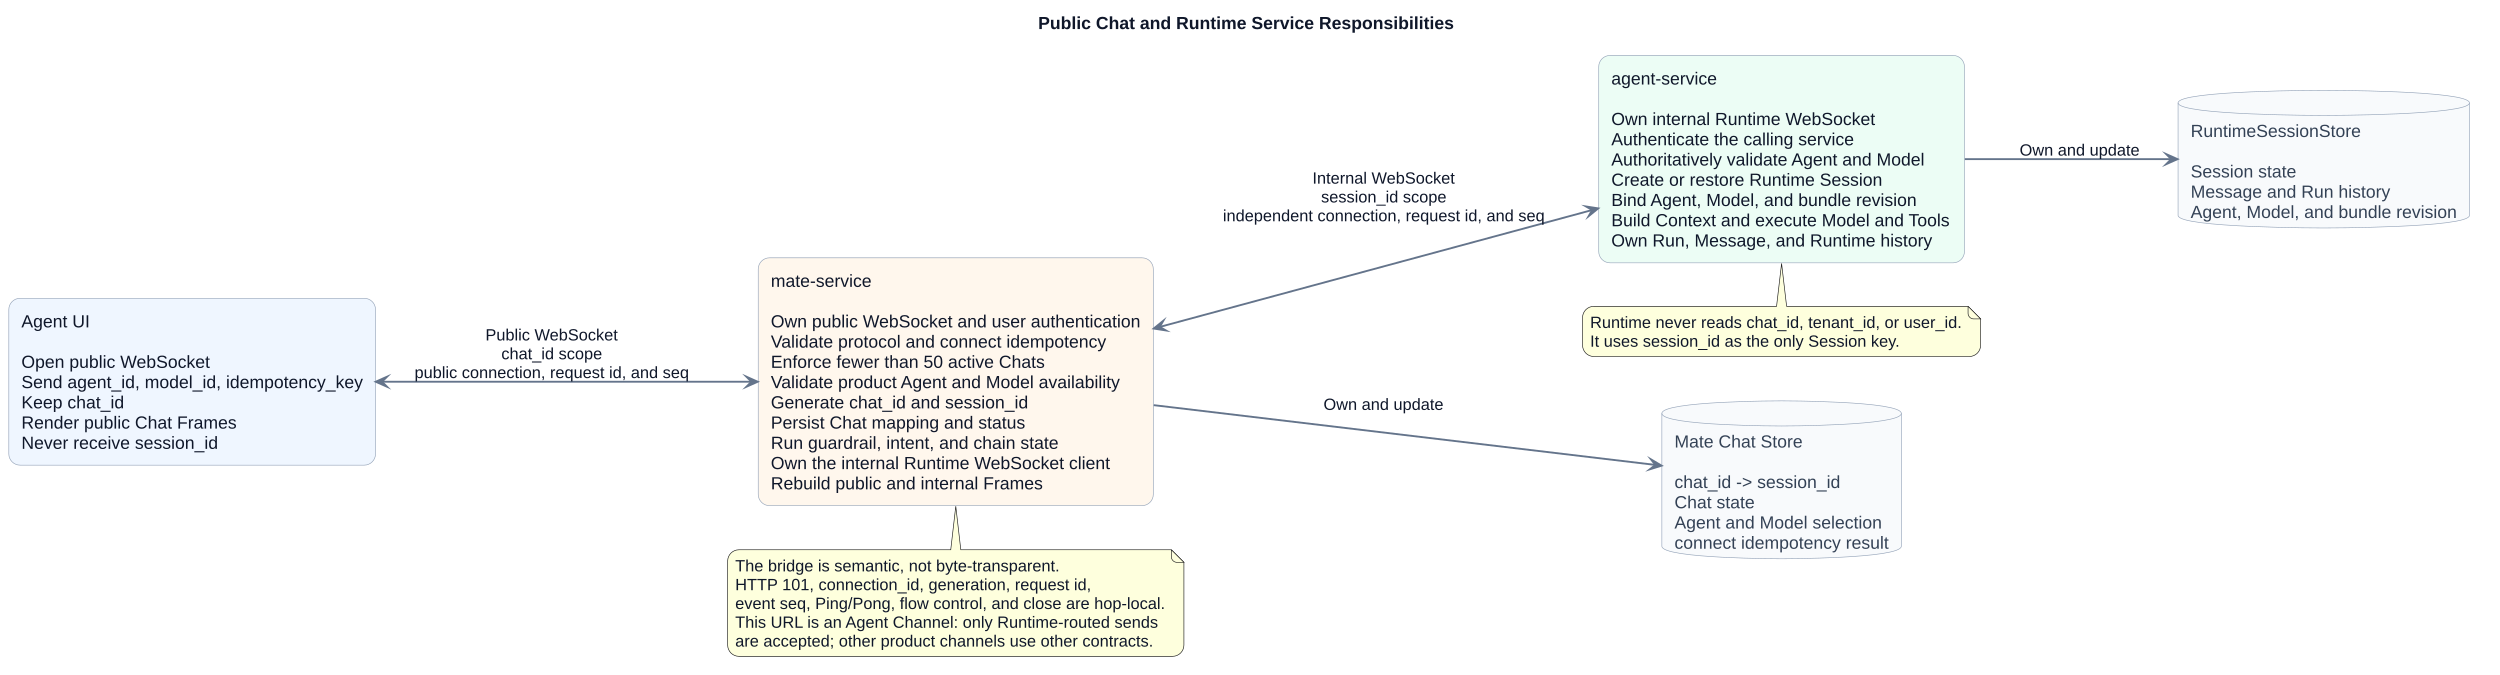
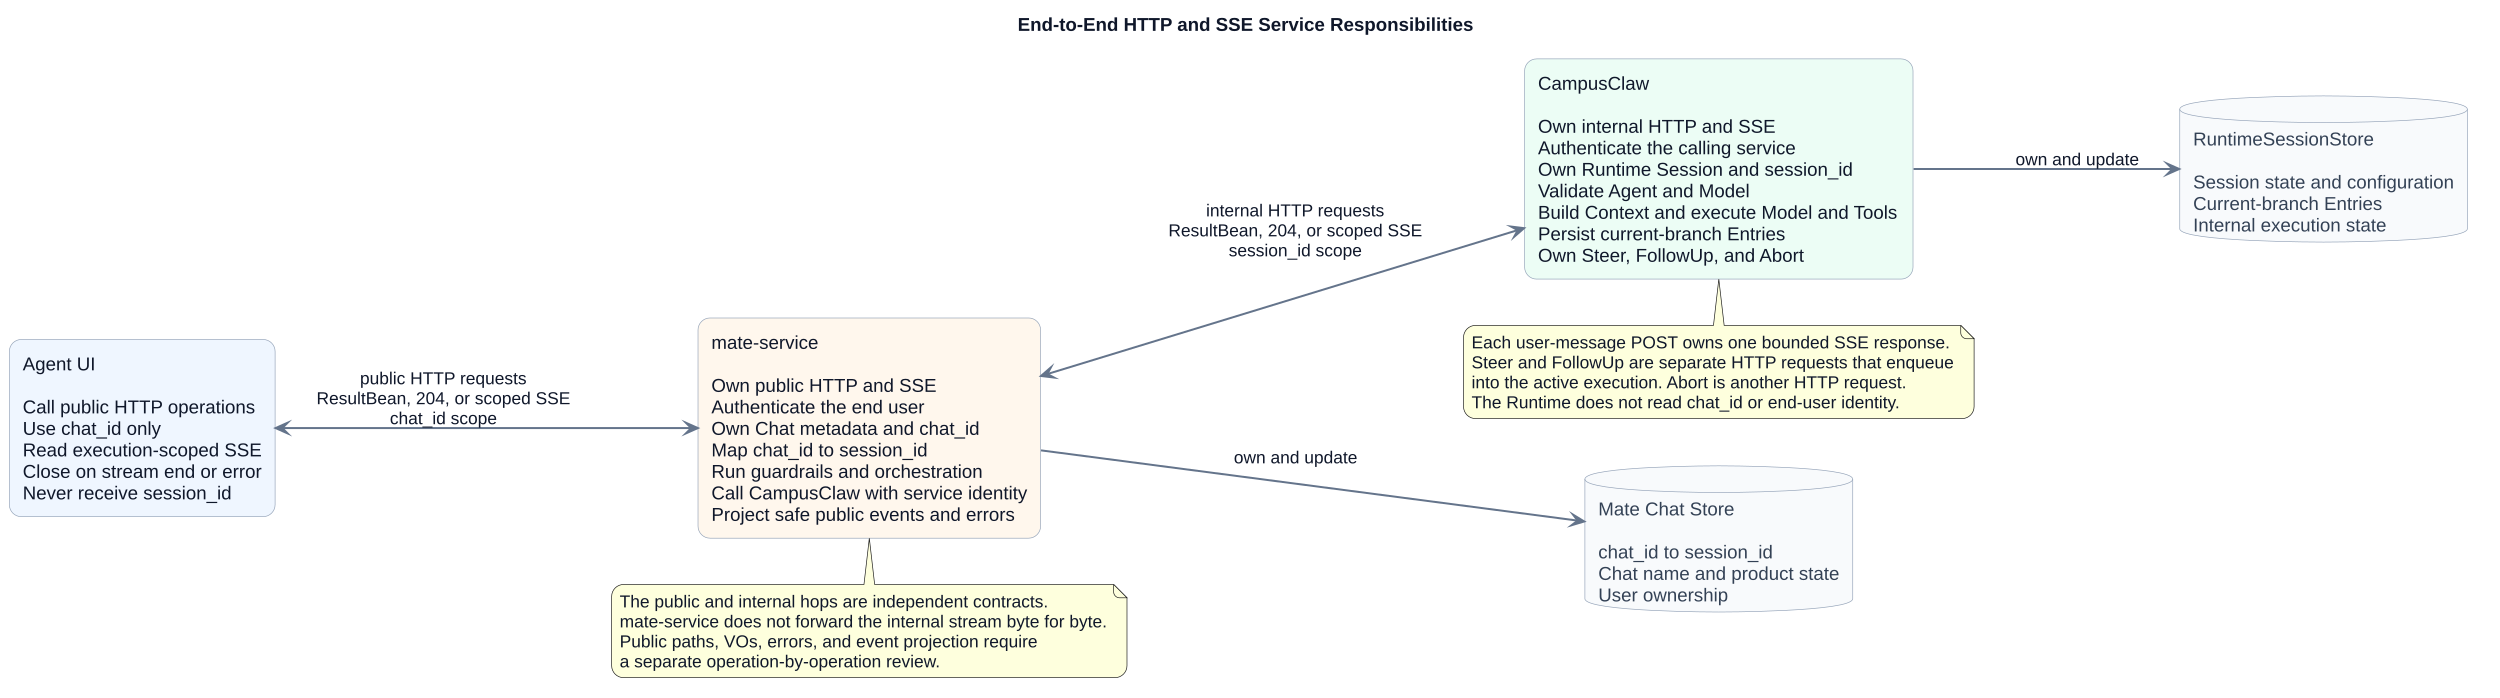
- <svg xmlns="http://www.w3.org/2000/svg" contentStyleType="text/css" data-diagram-type="DESCRIPTION" height="536px" preserveAspectRatio="none" style="width:1988px;height:536px;background:#FFFFFF;" version="1.1" viewBox="0 0 1988 536" width="1988px" zoomAndPan="magnify">
+ <svg xmlns="http://www.w3.org/2000/svg" contentStyleType="text/css" data-diagram-type="DESCRIPTION" height="522px" preserveAspectRatio="none" style="width:1872px;height:522px;background:#FFFFFF;" version="1.1" viewBox="0 0 1872 522" width="1872px" zoomAndPan="magnify">
  <defs />
  <g>
    <g class="title" data-source-line="214">
-       <text fill="#0F172A" font-family="Arial" font-size="14" font-weight="700" lengthAdjust="spacing" textLength="330.634" x="825.531" y="23.132">Public Chat and Runtime Service Responsibilities</text>
+       <text fill="#0F172A" font-family="Arial" font-size="14" font-weight="700" lengthAdjust="spacing" textLength="341.503" x="762.024" y="23.132">End-to-End HTTP and SSE Service Responsibilities</text>
    </g>
    <g class="entity" data-qualified-name="UI" data-source-line="245" id="ent0001">
-       <rect fill="#EFF6FF" height="132.69" rx="9" ry="9" style="stroke:#94A3B8;stroke-width:0.5;" width="291.626" x="7" y="237.199" />
-       <text fill="#0F172A" font-family="Arial" font-size="14" lengthAdjust="spacing" textLength="54.476" x="17" y="260.33">Agent UI</text>
-       <text fill="#0F172A" font-family="Arial" font-size="14" lengthAdjust="spacing" textLength="3.89" x="17" y="276.429"> </text>
-       <text fill="#0F172A" font-family="Arial" font-size="14" lengthAdjust="spacing" textLength="150.192" x="17" y="292.528">Open public WebSocket</text>
-       <text fill="#0F172A" font-family="Arial" font-size="14" lengthAdjust="spacing" textLength="271.626" x="17" y="308.626">Send agent_id, model_id, idempotency_key</text>
-       <text fill="#0F172A" font-family="Arial" font-size="14" lengthAdjust="spacing" textLength="81.731" x="17" y="324.725">Keep chat_id</text>
-       <text fill="#0F172A" font-family="Arial" font-size="14" lengthAdjust="spacing" textLength="171.185" x="17" y="340.824">Render public Chat Frames</text>
-       <text fill="#0F172A" font-family="Arial" font-size="14" lengthAdjust="spacing" textLength="156.406" x="17" y="356.922">Never receive session_id</text>
+       <rect fill="#EFF6FF" height="132.69" rx="9" ry="9" style="stroke:#94A3B8;stroke-width:0.5;" width="198.999" x="7" y="254.199" />
+       <text fill="#0F172A" font-family="Arial" font-size="14" lengthAdjust="spacing" textLength="54.476" x="17" y="277.33">Agent UI</text>
+       <text fill="#0F172A" font-family="Arial" font-size="14" lengthAdjust="spacing" textLength="3.89" x="17" y="293.429"> </text>
+       <text fill="#0F172A" font-family="Arial" font-size="14" lengthAdjust="spacing" textLength="174.296" x="17" y="309.528">Call public HTTP operations</text>
+       <text fill="#0F172A" font-family="Arial" font-size="14" lengthAdjust="spacing" textLength="103.503" x="17" y="325.626">Use chat_id only</text>
+       <text fill="#0F172A" font-family="Arial" font-size="14" lengthAdjust="spacing" textLength="178.999" x="17" y="341.725">Read execution-scoped SSE</text>
+       <text fill="#0F172A" font-family="Arial" font-size="14" lengthAdjust="spacing" textLength="178.965" x="17" y="357.824">Close on stream end or error</text>
+       <text fill="#0F172A" font-family="Arial" font-size="14" lengthAdjust="spacing" textLength="156.406" x="17" y="373.922">Never receive session_id</text>
    </g>
    <g class="entity" data-qualified-name="Mate" data-source-line="247" id="ent0002">
-       <rect fill="#FFF7ED" height="197.085" rx="9" ry="9" style="stroke:#94A3B8;stroke-width:0.5;" width="314.171" x="602.95" y="205.009" />
-       <text fill="#0F172A" font-family="Arial" font-size="14" lengthAdjust="spacing" textLength="80.131" x="612.95" y="228.141">mate-service</text>
-       <text fill="#0F172A" font-family="Arial" font-size="14" lengthAdjust="spacing" textLength="3.89" x="612.95" y="244.239"> </text>
-       <text fill="#0F172A" font-family="Arial" font-size="14" lengthAdjust="spacing" textLength="294.171" x="612.95" y="260.338">Own public WebSocket and user authentication</text>
-       <text fill="#0F172A" font-family="Arial" font-size="14" lengthAdjust="spacing" textLength="267.729" x="612.95" y="276.436">Validate protocol and connect idempotency</text>
-       <text fill="#0F172A" font-family="Arial" font-size="14" lengthAdjust="spacing" textLength="217.895" x="612.95" y="292.535">Enforce fewer than 50 active Chats</text>
-       <text fill="#0F172A" font-family="Arial" font-size="14" lengthAdjust="spacing" textLength="279.398" x="612.95" y="308.634">Validate product Agent and Model availability</text>
-       <text fill="#0F172A" font-family="Arial" font-size="14" lengthAdjust="spacing" textLength="204.695" x="612.95" y="324.732">Generate chat_id and session_id</text>
-       <text fill="#0F172A" font-family="Arial" font-size="14" lengthAdjust="spacing" textLength="202.33" x="612.95" y="340.831">Persist Chat mapping and status</text>
-       <text fill="#0F172A" font-family="Arial" font-size="14" lengthAdjust="spacing" textLength="228.812" x="612.95" y="356.93">Run guardrail, intent, and chain state</text>
-       <text fill="#0F172A" font-family="Arial" font-size="14" lengthAdjust="spacing" textLength="270.013" x="612.95" y="373.028">Own the internal Runtime WebSocket client</text>
-       <text fill="#0F172A" font-family="Arial" font-size="14" lengthAdjust="spacing" textLength="216.337" x="612.95" y="389.127">Rebuild public and internal Frames</text>
+       <rect fill="#FFF7ED" height="164.888" rx="9" ry="9" style="stroke:#94A3B8;stroke-width:0.5;" width="256.523" x="522.68" y="238.099" />
+       <text fill="#0F172A" font-family="Arial" font-size="14" lengthAdjust="spacing" textLength="80.131" x="532.68" y="261.231">mate-service</text>
+       <text fill="#0F172A" font-family="Arial" font-size="14" lengthAdjust="spacing" textLength="3.89" x="532.68" y="277.329"> </text>
+       <text fill="#0F172A" font-family="Arial" font-size="14" lengthAdjust="spacing" textLength="168.848" x="532.68" y="293.428">Own public HTTP and SSE</text>
+       <text fill="#0F172A" font-family="Arial" font-size="14" lengthAdjust="spacing" textLength="159.558" x="532.68" y="309.526">Authenticate the end user</text>
+       <text fill="#0F172A" font-family="Arial" font-size="14" lengthAdjust="spacing" textLength="200.792" x="532.68" y="325.625">Own Chat metadata and chat_id</text>
+       <text fill="#0F172A" font-family="Arial" font-size="14" lengthAdjust="spacing" textLength="161.875" x="532.68" y="341.724">Map chat_id to session_id</text>
+       <text fill="#0F172A" font-family="Arial" font-size="14" lengthAdjust="spacing" textLength="203.116" x="532.68" y="357.822">Run guardrails and orchestration</text>
+       <text fill="#0F172A" font-family="Arial" font-size="14" lengthAdjust="spacing" textLength="236.523" x="532.68" y="373.921">Call CampusClaw with service identity</text>
+       <text fill="#0F172A" font-family="Arial" font-size="14" lengthAdjust="spacing" textLength="227.227" x="532.68" y="390.019">Project safe public events and errors</text>
    </g>
-     <g class="entity" data-qualified-name="Agent" data-source-line="249" id="ent0003">
-       <rect fill="#ECFDF5" height="164.888" rx="9" ry="9" style="stroke:#94A3B8;stroke-width:0.5;" width="290.833" x="1271.3" y="44.099" />
-       <text fill="#0F172A" font-family="Arial" font-size="14" lengthAdjust="spacing" textLength="84.041" x="1281.3" y="67.231">agent-service</text>
-       <text fill="#0F172A" font-family="Arial" font-size="14" lengthAdjust="spacing" textLength="3.89" x="1281.3" y="83.329"> </text>
-       <text fill="#0F172A" font-family="Arial" font-size="14" lengthAdjust="spacing" textLength="210.089" x="1281.3" y="99.428">Own internal Runtime WebSocket</text>
-       <text fill="#0F172A" font-family="Arial" font-size="14" lengthAdjust="spacing" textLength="192.999" x="1281.3" y="115.526">Authenticate the calling service</text>
-       <text fill="#0F172A" font-family="Arial" font-size="14" lengthAdjust="spacing" textLength="249.819" x="1281.3" y="131.625">Authoritatively validate Agent and Model</text>
-       <text fill="#0F172A" font-family="Arial" font-size="14" lengthAdjust="spacing" textLength="215.537" x="1281.3" y="147.724">Create or restore Runtime Session</text>
-       <text fill="#0F172A" font-family="Arial" font-size="14" lengthAdjust="spacing" textLength="243.606" x="1281.3" y="163.822">Bind Agent, Model, and bundle revision</text>
-       <text fill="#0F172A" font-family="Arial" font-size="14" lengthAdjust="spacing" textLength="270.833" x="1281.3" y="179.921">Build Context and execute Model and Tools</text>
-       <text fill="#0F172A" font-family="Arial" font-size="14" lengthAdjust="spacing" textLength="255.227" x="1281.3" y="196.019">Own Run, Message, and Runtime history</text>
+     <g class="entity" data-qualified-name="Runtime" data-source-line="249" id="ent0003">
+       <rect fill="#ECFDF5" height="164.888" rx="9" ry="9" style="stroke:#94A3B8;stroke-width:0.5;" width="290.833" x="1141.63" y="44.099" />
+       <text fill="#0F172A" font-family="Arial" font-size="14" lengthAdjust="spacing" textLength="83.248" x="1151.63" y="67.231">CampusClaw</text>
+       <text fill="#0F172A" font-family="Arial" font-size="14" lengthAdjust="spacing" textLength="3.89" x="1151.63" y="83.329"> </text>
+       <text fill="#0F172A" font-family="Arial" font-size="14" lengthAdjust="spacing" textLength="178.185" x="1151.63" y="99.428">Own internal HTTP and SSE</text>
+       <text fill="#0F172A" font-family="Arial" font-size="14" lengthAdjust="spacing" textLength="192.999" x="1151.63" y="115.526">Authenticate the calling service</text>
+       <text fill="#0F172A" font-family="Arial" font-size="14" lengthAdjust="spacing" textLength="235.792" x="1151.63" y="131.625">Own Runtime Session and session_id</text>
+       <text fill="#0F172A" font-family="Arial" font-size="14" lengthAdjust="spacing" textLength="160.337" x="1151.63" y="147.724">Validate Agent and Model</text>
+       <text fill="#0F172A" font-family="Arial" font-size="14" lengthAdjust="spacing" textLength="270.833" x="1151.63" y="163.822">Build Context and execute Model and Tools</text>
+       <text fill="#0F172A" font-family="Arial" font-size="14" lengthAdjust="spacing" textLength="185.179" x="1151.63" y="179.921">Persist current-branch Entries</text>
+       <text fill="#0F172A" font-family="Arial" font-size="14" lengthAdjust="spacing" textLength="200.758" x="1151.63" y="196.019">Own Steer, FollowUp, and Abort</text>
    </g>
    <g class="entity" data-qualified-name="MateStore" data-source-line="251" id="ent0004">
-       <path d="M1321.51,328.749 C1321.51,318.749 1416.723,318.749 1416.723,318.749 C1416.723,318.749 1511.937,318.749 1511.937,328.749 L1511.937,434.34 C1511.937,444.34 1416.723,444.34 1416.723,444.34 C1416.723,444.34 1321.51,444.34 1321.51,434.34 L1321.51,328.749" fill="#F8FAFC" style="stroke:#94A3B8;stroke-width:0.5;" />
-       <path d="M1321.51,328.749 C1321.51,338.749 1416.723,338.749 1416.723,338.749 C1416.723,338.749 1511.937,338.749 1511.937,328.749" fill="none" style="stroke:#94A3B8;stroke-width:0.5;" />
-       <text fill="#334155" font-family="Arial" font-size="14" lengthAdjust="spacing" textLength="101.938" x="1331.51" y="355.88">Mate Chat Store</text>
-       <text fill="#334155" font-family="Arial" font-size="14" lengthAdjust="spacing" textLength="3.89" x="1331.51" y="371.979"> </text>
-       <text fill="#334155" font-family="Arial" font-size="14" lengthAdjust="spacing" textLength="131.913" x="1331.51" y="388.078">chat_id -&gt; session_id</text>
-       <text fill="#334155" font-family="Arial" font-size="14" lengthAdjust="spacing" textLength="63.813" x="1331.51" y="404.176">Chat state</text>
-       <text fill="#334155" font-family="Arial" font-size="14" lengthAdjust="spacing" textLength="164.999" x="1331.51" y="420.275">Agent and Model selection</text>
-       <text fill="#334155" font-family="Arial" font-size="14" lengthAdjust="spacing" textLength="170.427" x="1331.51" y="436.374">connect idempotency result</text>
+       <path d="M1186.77,358.799 C1186.77,348.799 1287.049,348.799 1287.049,348.799 C1287.049,348.799 1387.328,348.799 1387.328,358.799 L1387.328,448.292 C1387.328,458.292 1287.049,458.292 1287.049,458.292 C1287.049,458.292 1186.77,458.292 1186.77,448.292 L1186.77,358.799" fill="#F8FAFC" style="stroke:#94A3B8;stroke-width:0.5;" />
+       <path d="M1186.77,358.799 C1186.77,368.799 1287.049,368.799 1287.049,368.799 C1287.049,368.799 1387.328,368.799 1387.328,358.799" fill="none" style="stroke:#94A3B8;stroke-width:0.5;" />
+       <text fill="#334155" font-family="Arial" font-size="14" lengthAdjust="spacing" textLength="101.938" x="1196.77" y="385.93">Mate Chat Store</text>
+       <text fill="#334155" font-family="Arial" font-size="14" lengthAdjust="spacing" textLength="3.89" x="1196.77" y="402.029"> </text>
+       <text fill="#334155" font-family="Arial" font-size="14" lengthAdjust="spacing" textLength="130.751" x="1196.77" y="418.128">chat_id to session_id</text>
+       <text fill="#334155" font-family="Arial" font-size="14" lengthAdjust="spacing" textLength="180.558" x="1196.77" y="434.226">Chat name and product state</text>
+       <text fill="#334155" font-family="Arial" font-size="14" lengthAdjust="spacing" textLength="97.262" x="1196.77" y="450.325">User ownership</text>
    </g>
    <g class="entity" data-qualified-name="RuntimeStore" data-source-line="253" id="ent0005">
-       <path d="M1732,81.799 C1732,71.799 1847.848,71.799 1847.848,71.799 C1847.848,71.799 1963.695,71.799 1963.695,81.799 L1963.695,171.292 C1963.695,181.292 1847.848,181.292 1847.848,181.292 C1847.848,181.292 1732,181.292 1732,171.292 L1732,81.799" fill="#F8FAFC" style="stroke:#94A3B8;stroke-width:0.5;" />
-       <path d="M1732,81.799 C1732,91.799 1847.848,91.799 1847.848,91.799 C1847.848,91.799 1963.695,91.799 1963.695,81.799" fill="none" style="stroke:#94A3B8;stroke-width:0.5;" />
-       <text fill="#334155" font-family="Arial" font-size="14" lengthAdjust="spacing" textLength="135.399" x="1742" y="108.93">RuntimeSessionStore</text>
-       <text fill="#334155" font-family="Arial" font-size="14" lengthAdjust="spacing" textLength="3.89" x="1742" y="125.029"> </text>
-       <text fill="#334155" font-family="Arial" font-size="14" lengthAdjust="spacing" textLength="84.048" x="1742" y="141.128">Session state</text>
-       <text fill="#334155" font-family="Arial" font-size="14" lengthAdjust="spacing" textLength="158.751" x="1742" y="157.226">Message and Run history</text>
-       <text fill="#334155" font-family="Arial" font-size="14" lengthAdjust="spacing" textLength="211.695" x="1742" y="173.325">Agent, Model, and bundle revision</text>
+       <path d="M1632.2,81.799 C1632.2,71.799 1739.875,71.799 1739.875,71.799 C1739.875,71.799 1847.551,71.799 1847.551,81.799 L1847.551,171.292 C1847.551,181.292 1739.875,181.292 1739.875,181.292 C1739.875,181.292 1632.2,181.292 1632.2,171.292 L1632.2,81.799" fill="#F8FAFC" style="stroke:#94A3B8;stroke-width:0.5;" />
+       <path d="M1632.2,81.799 C1632.2,91.799 1739.875,91.799 1739.875,91.799 C1739.875,91.799 1847.551,91.799 1847.551,81.799" fill="none" style="stroke:#94A3B8;stroke-width:0.5;" />
+       <text fill="#334155" font-family="Arial" font-size="14" lengthAdjust="spacing" textLength="135.399" x="1642.2" y="108.93">RuntimeSessionStore</text>
+       <text fill="#334155" font-family="Arial" font-size="14" lengthAdjust="spacing" textLength="3.89" x="1642.2" y="125.029"> </text>
+       <text fill="#334155" font-family="Arial" font-size="14" lengthAdjust="spacing" textLength="195.351" x="1642.2" y="141.128">Session state and configuration</text>
+       <text fill="#334155" font-family="Arial" font-size="14" lengthAdjust="spacing" textLength="141.613" x="1642.2" y="157.226">Current-branch Entries</text>
+       <text fill="#334155" font-family="Arial" font-size="14" lengthAdjust="spacing" textLength="144.758" x="1642.2" y="173.325">Internal execution state</text>
    </g>
    <g class="entity" data-qualified-name="GMN10" data-source-line="261" id="ent0011">
-       <path d="M578.63,446.179 L578.63,512.922 A9,9 0 0 0 587.63,521.922 L932.445,521.922 A9,9 0 0 0 941.445,512.922 L941.445,447.179 L931.445,437.179 L764.03,437.179 L760.03,402.539 L756.03,437.179 L587.63,437.179 A9,9 0 0 0 578.63,446.179" fill="#FEFFDD" style="stroke:#181818;stroke-width:0.5;" />
-       <path d="M931.445,437.179 L931.445,442.679 A4.5,4.5 0 0 0 935.945,447.179 L941.445,447.179 L931.445,437.179" fill="#FEFFDD" style="stroke:#181818;stroke-width:0.5;" />
-       <text fill="#0F172A" font-family="Arial" font-size="13" lengthAdjust="spacing" textLength="257.962" x="584.63" y="454.373">The bridge is semantic, not byte-transparent.</text>
-       <text fill="#0F172A" font-family="Arial" font-size="13" lengthAdjust="spacing" textLength="283.283" x="584.63" y="469.321">HTTP 101, connection_id, generation, request id,</text>
-       <text fill="#0F172A" font-family="Arial" font-size="13" lengthAdjust="spacing" textLength="341.815" x="584.63" y="484.27">event seq, Ping/Pong, flow control, and close are hop-local.</text>
-       <text fill="#0F172A" font-family="Arial" font-size="13" lengthAdjust="spacing" textLength="337.454" x="584.63" y="499.219">This URL is an Agent Channel: only Runtime-routed sends</text>
-       <text fill="#0F172A" font-family="Arial" font-size="13" lengthAdjust="spacing" textLength="332.42" x="584.63" y="514.167">are accepted; other product channels use other contracts.</text>
+       <path d="M458,446.649 L458,498.444 A9,9 0 0 0 467,507.444 L834.889,507.444 A9,9 0 0 0 843.889,498.444 L843.889,447.649 L833.889,437.649 L654.94,437.649 L650.94,403.029 L646.94,437.649 L467,437.649 A9,9 0 0 0 458,446.649" fill="#FEFFDD" style="stroke:#181818;stroke-width:0.5;" />
+       <path d="M833.889,437.649 L833.889,443.149 A4.5,4.5 0 0 0 838.389,447.649 L843.889,447.649 L833.889,437.649" fill="#FEFFDD" style="stroke:#181818;stroke-width:0.5;" />
+       <text fill="#0F172A" font-family="Arial" font-size="13" lengthAdjust="spacing" textLength="320.88" x="464" y="454.842">The public and internal hops are independent contracts.</text>
+       <text fill="#0F172A" font-family="Arial" font-size="13" lengthAdjust="spacing" textLength="364.889" x="464" y="469.791">mate-service does not forward the internal stream byte for byte.</text>
+       <text fill="#0F172A" font-family="Arial" font-size="13" lengthAdjust="spacing" textLength="312.882" x="464" y="484.74">Public paths, VOs, errors, and event projection require</text>
+       <text fill="#0F172A" font-family="Arial" font-size="13" lengthAdjust="spacing" textLength="240.64" x="464" y="499.689">a separate operation-by-operation review.</text>
    </g>
-     <g class="entity" data-qualified-name="GMN13" data-source-line="269" id="ent0014">
-       <path d="M1258.44,252.599 L1258.44,274.496 A9,9 0 0 0 1267.44,283.496 L1566,283.496 A9,9 0 0 0 1575,274.496 L1575,253.599 L1565,243.599 L1420.72,243.599 L1416.72,209.489 L1412.72,243.599 L1267.44,243.599 A9,9 0 0 0 1258.44,252.599" fill="#FEFFDD" style="stroke:#181818;stroke-width:0.5;" />
-       <path d="M1565,243.599 L1565,249.099 A4.5,4.5 0 0 0 1569.5,253.599 L1575,253.599 L1565,243.599" fill="#FEFFDD" style="stroke:#181818;stroke-width:0.5;" />
-       <text fill="#0F172A" font-family="Arial" font-size="13" lengthAdjust="spacing" textLength="295.56" x="1264.44" y="260.793">Runtime never reads chat_id, tenant_id, or user_id.</text>
-       <text fill="#0F172A" font-family="Arial" font-size="13" lengthAdjust="spacing" textLength="247.133" x="1264.44" y="275.741">It uses session_id as the only Session key.</text>
+     <g class="entity" data-qualified-name="GMN13" data-source-line="268" id="ent0014">
+       <path d="M1095.89,252.649 L1095.89,304.444 A9,9 0 0 0 1104.89,313.444 L1469.205,313.444 A9,9 0 0 0 1478.205,304.444 L1478.205,253.649 L1468.205,243.649 L1291.05,243.649 L1287.05,209.029 L1283.05,243.649 L1104.89,243.649 A9,9 0 0 0 1095.89,252.649" fill="#FEFFDD" style="stroke:#181818;stroke-width:0.5;" />
+       <path d="M1468.205,243.649 L1468.205,249.149 A4.5,4.5 0 0 0 1472.705,253.649 L1478.205,253.649 L1468.205,243.649" fill="#FEFFDD" style="stroke:#181818;stroke-width:0.5;" />
+       <text fill="#0F172A" font-family="Arial" font-size="13" lengthAdjust="spacing" textLength="358.427" x="1101.89" y="260.842">Each user-message POST owns one bounded SSE response.</text>
+       <text fill="#0F172A" font-family="Arial" font-size="13" lengthAdjust="spacing" textLength="361.315" x="1101.89" y="275.791">Steer and FollowUp are separate HTTP requests that enqueue</text>
+       <text fill="#0F172A" font-family="Arial" font-size="13" lengthAdjust="spacing" textLength="326.612" x="1101.89" y="290.74">into the active execution. Abort is another HTTP request.</text>
+       <text fill="#0F172A" font-family="Arial" font-size="13" lengthAdjust="spacing" textLength="321.572" x="1101.89" y="305.689">The Runtime does not read chat_id or end-user identity.</text>
    </g>
    <g class="link" data-entity-1="ent0001" data-entity-2="ent0002" data-link-type="dependency" data-source-line="255" id="lnk6">
-       <path d="M303.78,303.549 C395.4,303.549 503.77,303.549 597.53,303.549" fill="none" id="UI-Mate" style="stroke:#64748B;stroke-width:1.5;" />
-       <polygon fill="#64748B" points="298.78,303.549,307.78,307.549,303.78,303.549,307.78,299.549,298.78,303.549" style="stroke:#64748B;stroke-width:1.5;stroke-linejoin:miter;stroke-miterlimit:10;" />
-       <polygon fill="#64748B" points="602.53,303.549,593.53,299.549,597.53,303.549,593.53,307.549,602.53,303.549" style="stroke:#64748B;stroke-width:1.5;stroke-linejoin:miter;stroke-miterlimit:10;" />
-       <text fill="#0F172A" font-family="Arial" font-size="13" lengthAdjust="spacing" textLength="105.492" x="386.013" y="270.743">Public WebSocket</text>
-       <text fill="#0F172A" font-family="Arial" font-size="13" lengthAdjust="spacing" textLength="80.222" x="398.648" y="285.691">chat_id scope</text>
-       <text fill="#0F172A" font-family="Arial" font-size="13" lengthAdjust="spacing" textLength="218.258" x="329.63" y="300.64">public connection, request id, and seq</text>
+       <path d="M211.36,320.539 C300.13,320.539 420.97,320.539 517.56,320.539" fill="none" id="UI-Mate" style="stroke:#64748B;stroke-width:1.5;" />
+       <polygon fill="#64748B" points="206.36,320.539,215.36,324.539,211.36,320.539,215.36,316.539,206.36,320.539" style="stroke:#64748B;stroke-width:1.5;stroke-linejoin:miter;stroke-miterlimit:10;" />
+       <polygon fill="#64748B" points="522.56,320.539,513.56,316.539,517.56,320.539,513.56,324.539,522.56,320.539" style="stroke:#64748B;stroke-width:1.5;stroke-linejoin:miter;stroke-miterlimit:10;" />
+       <text fill="#0F172A" font-family="Arial" font-size="13" lengthAdjust="spacing" textLength="124.992" x="269.535" y="287.733">public HTTP requests</text>
+       <text fill="#0F172A" font-family="Arial" font-size="13" lengthAdjust="spacing" textLength="190.061" x="237" y="302.681">ResultBean, 204, or scoped SSE</text>
+       <text fill="#0F172A" font-family="Arial" font-size="13" lengthAdjust="spacing" textLength="80.222" x="291.92" y="317.63">chat_id scope</text>
    </g>
    <g class="link" data-entity-1="ent0002" data-entity-2="ent0003" data-link-type="dependency" data-source-line="256" id="lnk7">
-       <path d="M922.257,259.954 C1029.587,230.944 1161.343,195.324 1266.093,167.004" fill="none" id="Mate-Agent" style="stroke:#64748B;stroke-width:1.5;" />
-       <polygon fill="#64748B" points="917.43,261.259,927.162,262.772,922.257,259.954,925.074,255.049,917.43,261.259" style="stroke:#64748B;stroke-width:1.5;stroke-linejoin:miter;stroke-miterlimit:10;" />
-       <polygon fill="#64748B" points="1270.92,165.699,1261.188,164.186,1266.093,167.004,1263.276,171.909,1270.92,165.699" style="stroke:#64748B;stroke-width:1.5;stroke-linejoin:miter;stroke-miterlimit:10;" />
-       <text fill="#0F172A" font-family="Arial" font-size="13" lengthAdjust="spacing" textLength="113.445" x="1043.648" y="146.042">Internal WebSocket</text>
-       <text fill="#0F172A" font-family="Arial" font-size="13" lengthAdjust="spacing" textLength="99.728" x="1050.507" y="160.991">session_id scope</text>
-       <text fill="#0F172A" font-family="Arial" font-size="13" lengthAdjust="spacing" textLength="255.861" x="972.44" y="175.94">independent connection, request id, and seq</text>
+       <path d="M784.281,280.056 C888.891,248.046 1027.409,205.671 1136.459,172.311" fill="none" id="Mate-Runtime" style="stroke:#64748B;stroke-width:1.5;" />
+       <polygon fill="#64748B" points="779.5,281.519,789.277,282.71,784.281,280.056,786.936,275.06,779.5,281.519" style="stroke:#64748B;stroke-width:1.5;stroke-linejoin:miter;stroke-miterlimit:10;" />
+       <polygon fill="#64748B" points="1141.24,170.849,1131.464,169.656,1136.459,172.311,1133.804,177.306,1141.24,170.849" style="stroke:#64748B;stroke-width:1.5;stroke-linejoin:miter;stroke-miterlimit:10;" />
+       <text fill="#0F172A" font-family="Arial" font-size="13" lengthAdjust="spacing" textLength="133.663" x="903.09" y="162.023">internal HTTP requests</text>
+       <text fill="#0F172A" font-family="Arial" font-size="13" lengthAdjust="spacing" textLength="190.061" x="874.89" y="176.971">ResultBean, 204, or scoped SSE</text>
+       <text fill="#0F172A" font-family="Arial" font-size="13" lengthAdjust="spacing" textLength="99.728" x="920.057" y="191.92">session_id scope</text>
    </g>
    <g class="link" data-entity-1="ent0002" data-entity-2="ent0004" data-link-type="dependency" data-source-line="257" id="lnk8">
-       <path d="M917.43,322.179 C1043.2,337.169 1210.795,357.137 1316.335,369.707" fill="none" id="Mate-to-MateStore" style="stroke:#64748B;stroke-width:1.5;" />
-       <polygon fill="#64748B" points="1321.3,370.299,1312.836,365.262,1316.335,369.707,1311.89,373.206,1321.3,370.299" style="stroke:#64748B;stroke-width:1.5;stroke-linejoin:miter;stroke-miterlimit:10;" />
-       <text fill="#0F172A" font-family="Arial" font-size="13" lengthAdjust="spacing" textLength="95.405" x="1052.44" y="325.973">Own and update</text>
+       <path d="M779.5,337.239 C899.39,352.929 1071.422,375.45 1181.312,389.83" fill="none" id="Mate-to-MateStore" style="stroke:#64748B;stroke-width:1.5;" />
+       <polygon fill="#64748B" points="1186.27,390.479,1177.865,385.345,1181.312,389.83,1176.827,393.277,1186.27,390.479" style="stroke:#64748B;stroke-width:1.5;stroke-linejoin:miter;stroke-miterlimit:10;" />
+       <text fill="#0F172A" font-family="Arial" font-size="13" lengthAdjust="spacing" textLength="92.523" x="923.89" y="346.952">own and update</text>
    </g>
    <g class="link" data-entity-1="ent0003" data-entity-2="ent0005" data-link-type="dependency" data-source-line="258" id="lnk9">
-       <path d="M1562.41,126.549 C1617.52,126.549 1674.53,126.549 1726.56,126.549" fill="none" id="Agent-to-RuntimeStore" style="stroke:#64748B;stroke-width:1.5;" />
-       <polygon fill="#64748B" points="1731.56,126.549,1722.56,122.549,1726.56,126.549,1722.56,130.549,1731.56,126.549" style="stroke:#64748B;stroke-width:1.5;stroke-linejoin:miter;stroke-miterlimit:10;" />
-       <text fill="#0F172A" font-family="Arial" font-size="13" lengthAdjust="spacing" textLength="95.405" x="1606" y="123.743">Own and update</text>
+       <path d="M1432.86,126.539 C1497.49,126.539 1567.3,126.539 1626.77,126.539" fill="none" id="Runtime-to-RuntimeStore" style="stroke:#64748B;stroke-width:1.5;" />
+       <polygon fill="#64748B" points="1631.77,126.539,1622.77,122.539,1626.77,126.539,1622.77,130.539,1631.77,126.539" style="stroke:#64748B;stroke-width:1.5;stroke-linejoin:miter;stroke-miterlimit:10;" />
+       <text fill="#0F172A" font-family="Arial" font-size="13" lengthAdjust="spacing" textLength="92.523" x="1509.2" y="123.733">own and update</text>
    </g>
  </g>
</svg>
